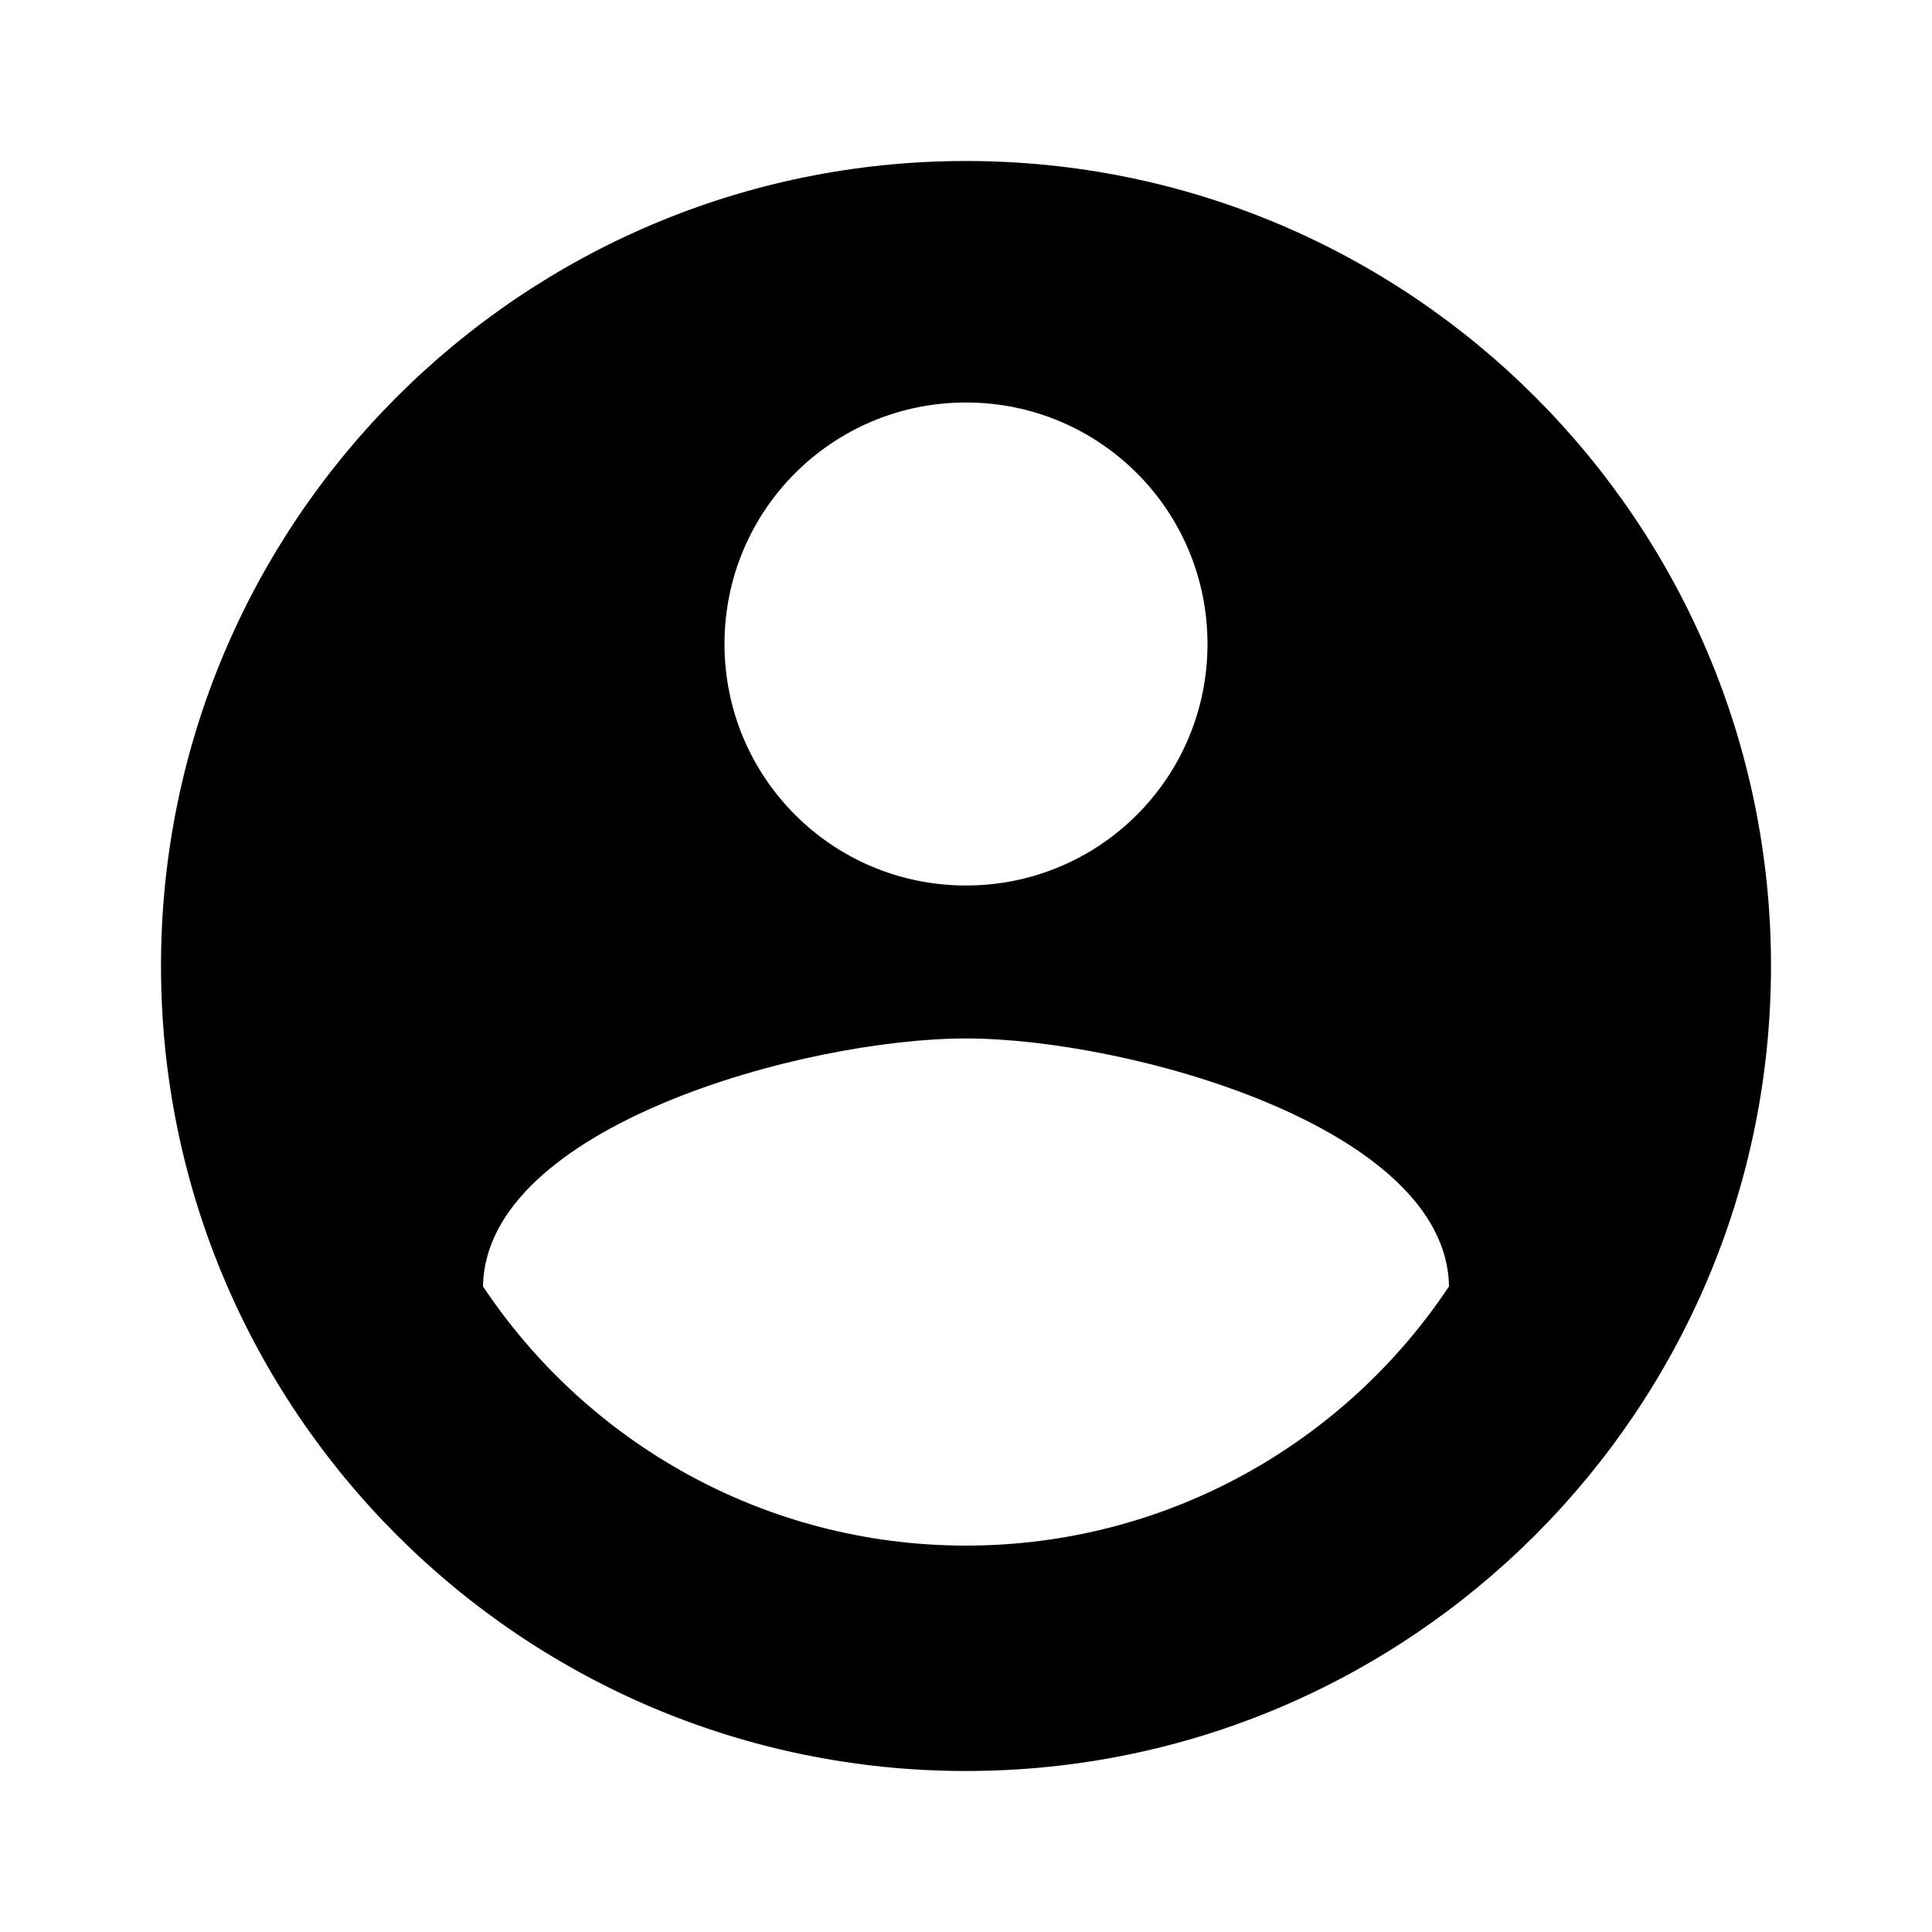
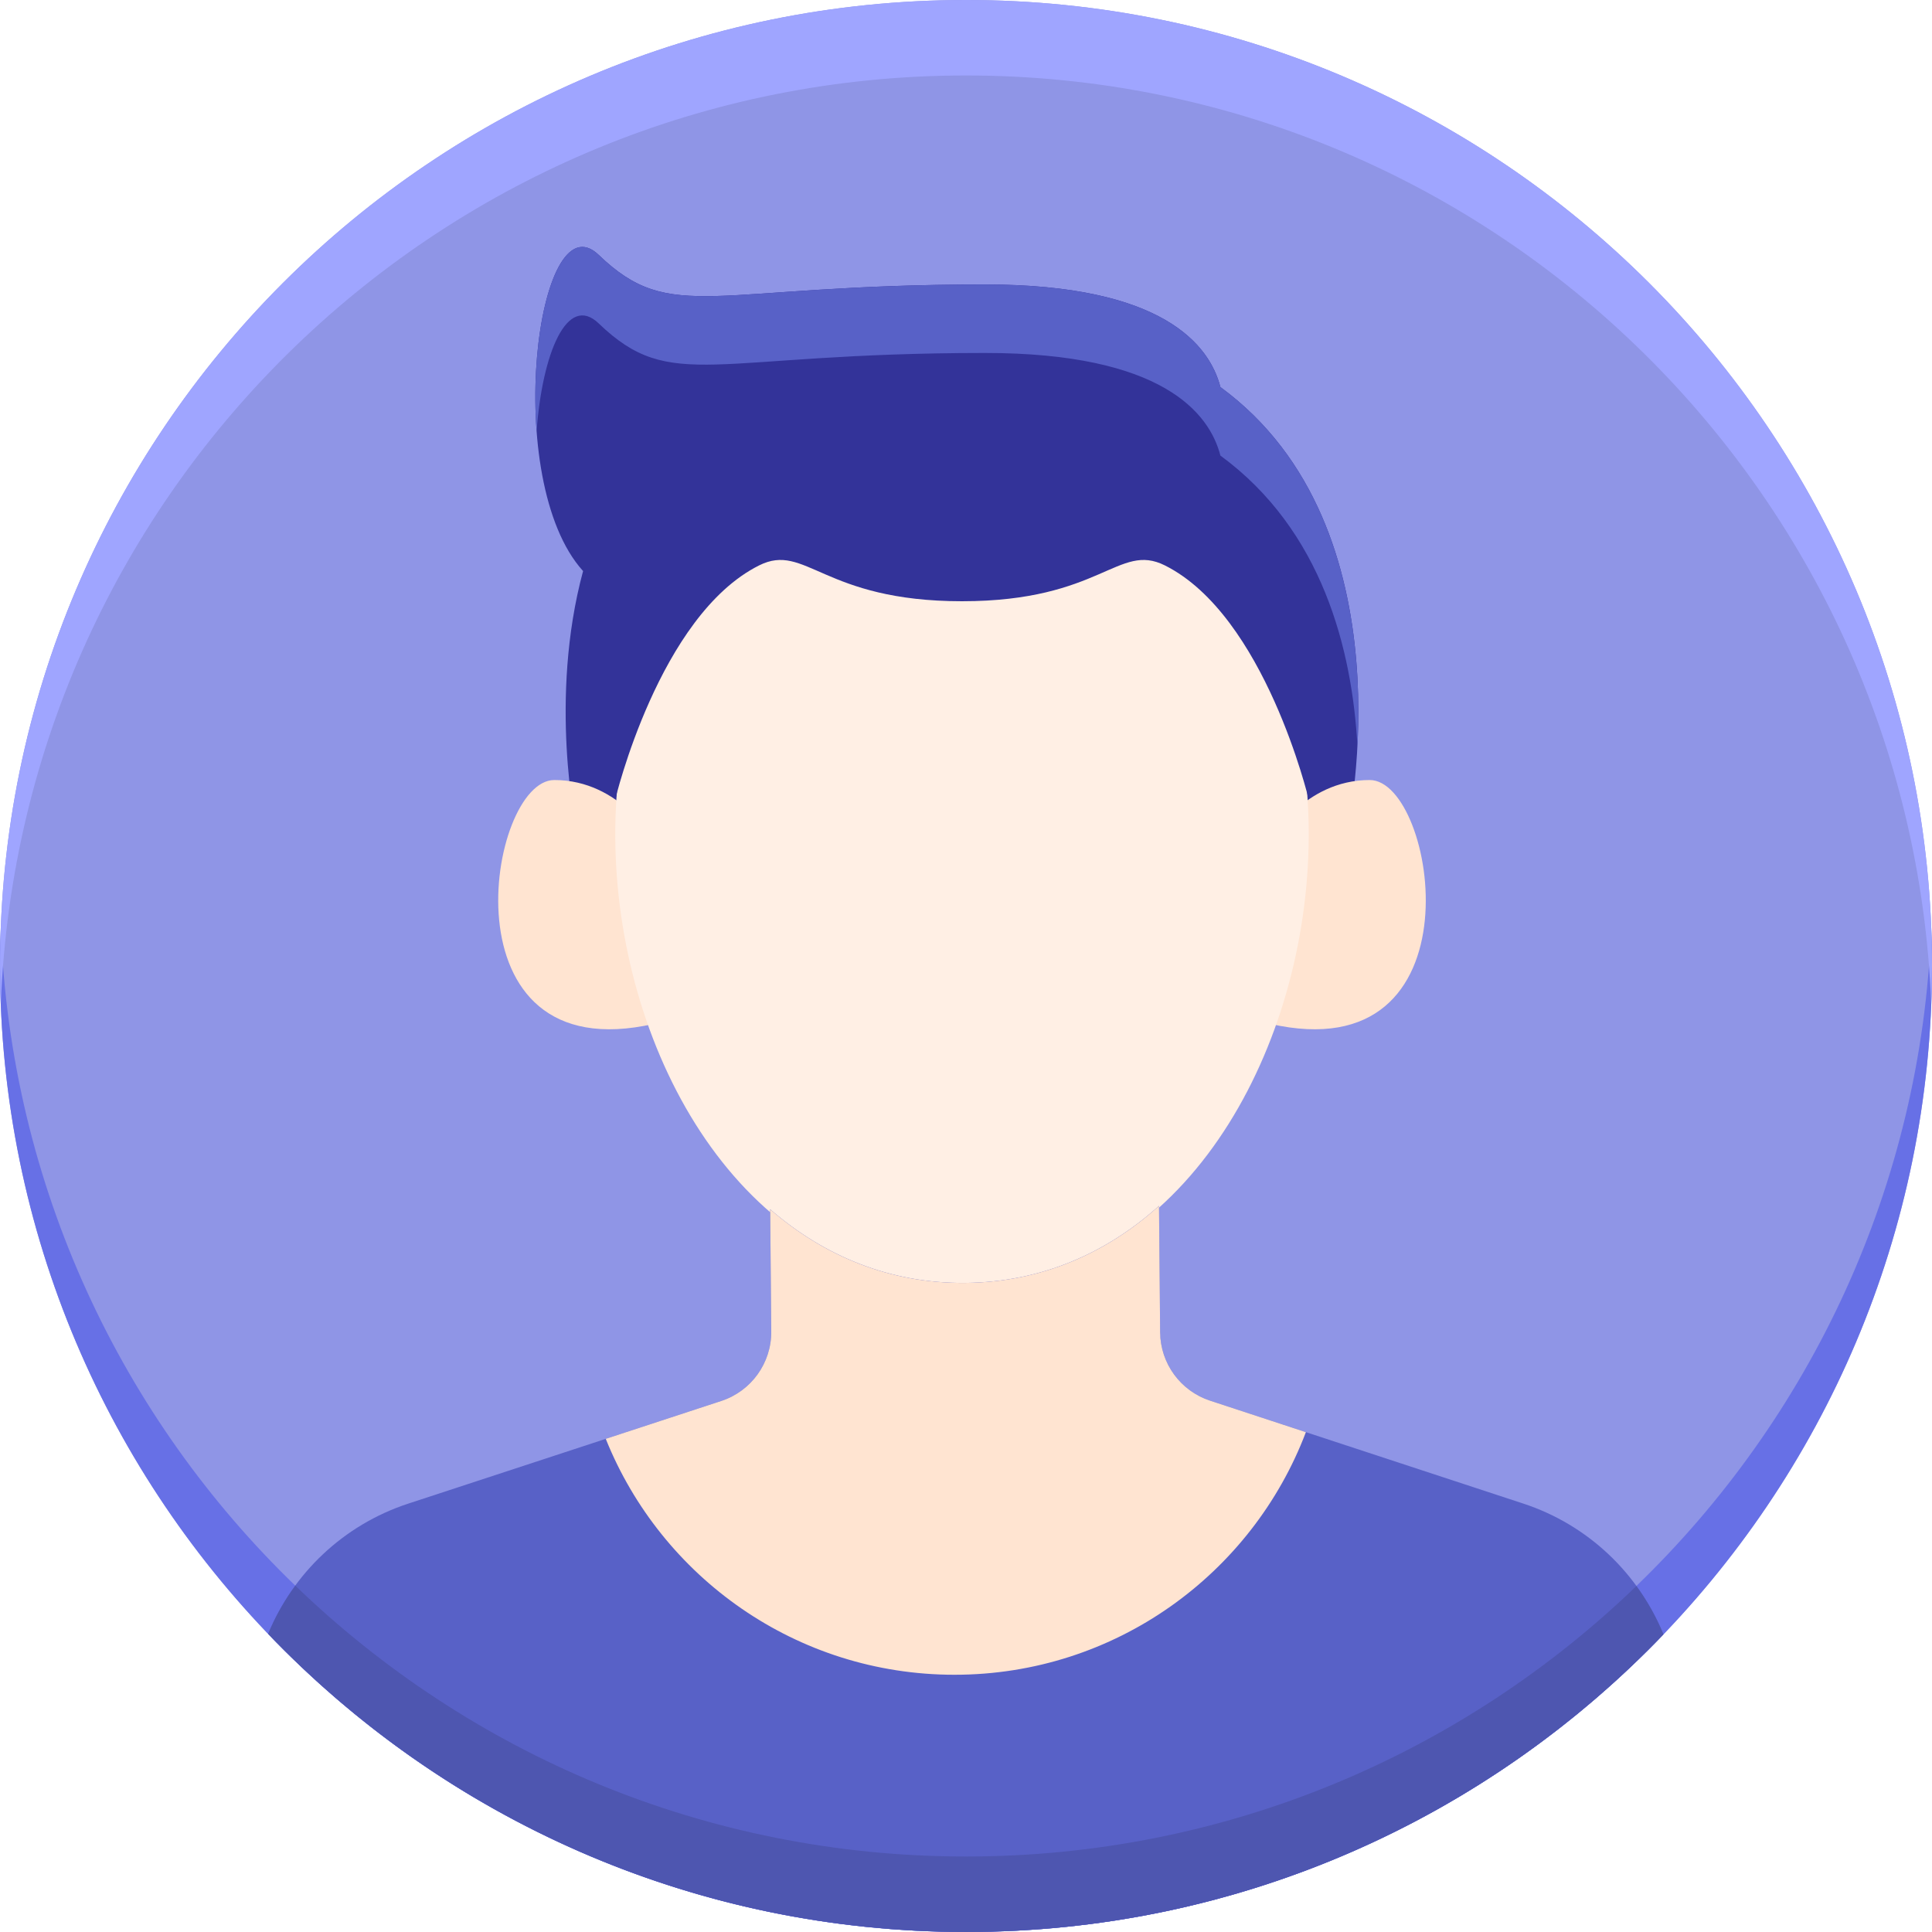
- <svg xmlns="http://www.w3.org/2000/svg" width="24" height="24" viewBox="0 0 24 24">
-   <path d="M12 2C6.48 2 2 6.48 2 12s4.48 10 10 10 10-4.48 10-10S17.52 2 12 2zm0 3c1.66 0 3 1.34 3 3s-1.34 3-3 3-3-1.34-3-3 1.34-3 3-3zm0 14.2c-2.5 0-4.71-1.28-6-3.22.03-1.99 4-3.08 6-3.08 1.99 0 5.97 1.09 6 3.08-1.29 1.94-3.5 3.22-6 3.22z" />
-   <path d="M0 0h24v24H0z" fill="none" />
+ <svg xmlns="http://www.w3.org/2000/svg" height="512pt" viewBox="0 0 512 512.004" width="512pt">
+   <path d="m512.004 256c0 141.387-114.617 256-256 256-141.387 0-256-114.613-256-256s114.613-256 256-256c141.383 0 256 114.613 256 256zm0 0" fill="#8f95e6" />
+   <path d="m256.004 492c-138.035 0-250.535-109.254-255.789-246-.129 3.32-.211 6.648-.211 10 0 141.383 114.613 256 256 256 141.383 0 256-114.617 256-256 0-3.352-.086-6.68-.215-10-5.254 136.746-117.754 246-255.785 246zm0 0" fill="#6770e6" />
+   <path d="m323.426 102.586c-2.91-11.25-15.328-27.199-62.375-27.199-72.688 0-83.039 10.766-102.383-7.824-16.32-15.684-25.906 59.801-4.145 83.773-9.184 33.953-1.836 67.961-1.836 67.961h204.512c-.004 0 17.16-79.438-33.773-116.711zm0 0" fill="#339" />
+   <path d="m158.664 85.715c19.348 18.59 29.695 7.824 102.383 7.824 47.051 0 59.469 15.945 62.375 27.199 27.09 19.82 34.918 51.566 36.309 76.949 1.367-26.258-2.18-70.129-36.309-95.098-2.906-11.254-15.324-27.199-62.375-27.199-72.688 0-83.035 10.762-102.383-7.828-10.727-10.309-18.539 18.766-16.461 46.719 1.508-20.668 8.094-36.609 16.461-28.566zm0 0" fill="#5861c7" />
+   <path d="m173.336 222.867s-8.816-16.148-26.449-16.148c-17.633 0-30.125 77.523 26.449 64.602zm0 0" fill="#ffe4d1" />
+   <path d="m336.543 222.867s8.816-16.148 26.449-16.148c17.637 0 30.125 77.523-26.449 64.602zm0 0" fill="#ffe4d1" />
+   <path d="m254.941 118.984c-135.094 0-109.266 221.562 0 221.562 109.262 0 135.094-221.562 0-221.562zm0 0" fill="#ffefe4" />
+   <path d="m254.941 106.926s-91.891-12.965-91.891 104.938c0 0 11.57-48.73 38.113-62.02 12.363-6.191 16.891 9.492 53.777 9.492 36.883 0 41.414-15.684 53.773-9.492 26.547 13.289 38.113 62.02 38.113 62.02 0-117.902-91.887-104.938-91.887-104.938zm0 0" fill="#339" />
+   <path d="m440.828 433.121c-6.566-16.09-19.906-28.988-37.137-34.652l-83.016-27.277c-7.832-2.574-13.152-9.852-13.227-18.098l-.297-33.523c-13.875 12.492-31.148 20.234-51.348 20.414-20.195.176-37.602-7.262-51.699-19.504l.285 32.348c.074 8.371-5.277 15.828-13.234 18.441l-82.984 27.215c-17.191 5.641-30.52 18.48-37.113 34.516 46.602 48.68 112.23 79 184.945 79 72.648 0 138.227-30.27 184.824-78.879zm0 0" fill="#5861c7" />
+   <path d="m264.949 511.828c1.473-.051 2.945-.098 4.41-.172.867-.043 1.73-.113 2.594-.164 1.344-.082 2.688-.156 4.027-.262.906-.07 1.805-.164 2.711-.242 1.289-.113 2.578-.219 3.863-.352.926-.094 1.848-.211 2.77-.316 1.254-.141 2.504-.277 3.75-.438.938-.121 1.871-.262 2.801-.395 1.227-.172 2.453-.34 3.676-.527.934-.145 1.859-.309 2.789-.461 1.215-.203 2.43-.398 3.637-.621.926-.168 1.844-.352 2.77-.527 1.203-.234 2.402-.461 3.598-.711.918-.188 1.828-.395 2.742-.594 1.191-.262 2.387-.523 3.574-.801.902-.211 1.801-.438 2.699-.656 1.188-.293 2.375-.586 3.562-.895.887-.234 1.77-.48 2.652-.719 1.184-.324 2.367-.648 3.547-.988.867-.25 1.73-.516 2.598-.773 1.184-.355 2.367-.711 3.543-1.082.848-.27 1.691-.547 2.535-.824 1.184-.387 2.363-.777 3.539-1.184.828-.285 1.648-.578 2.473-.871 1.184-.418 2.363-.848 3.539-1.281.805-.301 1.609-.609 2.414-.918 1.176-.453 2.352-.91 3.523-1.379.785-.316 1.57-.641 2.352-.961 1.18-.488 2.355-.984 3.527-1.488.762-.324 1.516-.656 2.27-.992 1.184-.52 2.359-1.051 3.531-1.59.734-.34 1.469-.68 2.195-1.027 1.188-.559 2.371-1.129 3.547-1.707.703-.344 1.402-.691 2.102-1.043 1.191-.598 2.375-1.207 3.555-1.82.676-.355 1.352-.711 2.023-1.07 1.191-.637 2.375-1.281 3.555-1.934.648-.359 1.297-.723 1.945-1.09 1.188-.672 2.375-1.355 3.551-2.051.621-.363 1.242-.727 1.863-1.098 1.195-.715 2.387-1.445 3.57-2.18.586-.363 1.172-.73 1.754-1.098 1.203-.762 2.398-1.535 3.586-2.316.555-.363 1.109-.723 1.66-1.09 1.207-.805 2.406-1.625 3.598-2.449.52-.363 1.043-.719 1.559-1.082 1.219-.855 2.426-1.727 3.625-2.602.48-.348.961-.695 1.438-1.047 1.23-.91 2.449-1.836 3.664-2.77.434-.332.871-.664 1.305-1 1.246-.969 2.477-1.953 3.703-2.941.391-.316.789-.629 1.18-.949 1.266-1.035 2.52-2.086 3.766-3.148.336-.285.676-.566 1.008-.852 1.297-1.117 2.578-2.246 3.852-3.383.277-.25.559-.492.832-.742 1.332-1.199 2.645-2.414 3.949-3.641.211-.199.426-.395.637-.59 1.387-1.312 2.754-2.645 4.113-3.988.117-.121.242-.234.363-.352 1.465-1.461 2.914-2.934 4.348-4.43.008-.008.016-.016.02-.02-1.859-4.562-4.285-8.855-7.168-12.812-46.035 44.375-108.656 71.676-177.656 71.676-69.051 0-131.711-27.34-177.75-71.781-2.891 3.945-5.324 8.23-7.195 12.781.012.016.031.031.043.043 1.422 1.484 2.863 2.953 4.32 4.406.164.164.336.324.5.488 1.312 1.297 2.633 2.586 3.973 3.855.27.254.543.504.812.754 1.246 1.172 2.5 2.336 3.77 3.484.34.309.684.605 1.027.914 1.207 1.082 2.422 2.156 3.652 3.211.398.348.809.684 1.211 1.023 1.18 1.004 2.367 2.004 3.566 2.984.453.375.918.738 1.371 1.105 1.164.938 2.328 1.871 3.508 2.789.496.391 1 .766 1.5 1.152 1.148.883 2.305 1.762 3.473 2.625.535.398 1.082.789 1.621 1.184 1.141.832 2.285 1.656 3.438 2.469.578.406 1.164.805 1.746 1.207 1.129.785 2.27 1.562 3.414 2.328.609.406 1.223.805 1.836 1.207 1.129.742 2.262 1.477 3.402 2.203.645.406 1.293.809 1.941 1.211 1.125.699 2.254 1.391 3.387 2.07.676.402 1.355.801 2.031 1.199 1.121.66 2.254 1.312 3.387 1.957.699.398 1.398.785 2.102 1.176 1.129.625 2.262 1.246 3.402 1.852.719.387 1.445.766 2.168 1.145 1.133.59 2.266 1.172 3.406 1.75.746.375 1.5.75 2.254 1.117 1.129.555 2.266 1.105 3.402 1.641.773.367 1.547.73 2.324 1.086 1.133.52 2.266 1.035 3.406 1.539.797.352 1.594.703 2.395 1.047 1.133.488 2.27.965 3.414 1.438.816.34 1.641.676 2.465 1.008 1.133.453 2.27.898 3.41 1.336.84.324 1.68.645 2.527.961 1.141.422 2.285.836 3.43 1.246.855.305 1.715.609 2.574.906 1.145.395 2.293.773 3.445 1.152.875.285 1.75.574 2.629.852 1.148.363 2.301.711 3.453 1.059.895.27 1.785.539 2.688.801 1.152.332 2.312.648 3.469.969.91.246 1.812.5 2.723.738 1.164.301 2.332.59 3.5.879.918.227 1.836.457 2.758.672 1.168.273 2.344.531 3.52.789.934.203 1.863.414 2.801.609 1.176.242 2.359.469 3.539.699.941.18 1.883.367 2.828.539 1.188.219 2.383.41 3.578.609.949.16 1.895.324 2.848.473 1.207.188 2.418.352 3.629.523.949.133 1.895.277 2.848.398 1.227.156 2.465.293 3.703.434.941.109 1.879.227 2.824.324 1.266.129 2.539.234 3.812.348.918.082 1.836.172 2.762.246 1.332.105 2.668.176 4.008.262.867.055 1.738.121 2.609.164 1.488.078 2.984.125 4.477.176.73.023 1.453.062 2.184.082 2.227.059 4.461.09 6.703.09 2.238 0 4.473-.031 6.699-.086.75-.023 1.496-.062 2.246-.09zm0 0" fill="#4e56b0" />
+   <path d="m252.953 443.832c42.566 0 78.875-26.719 93.121-64.293l-25.402-8.348c-7.832-2.574-13.152-9.855-13.223-18.098l-.297-33.523c-13.879 12.492-31.148 20.234-51.348 20.414-20.199.176-37.605-7.262-51.699-19.504l.285 32.348c.074 8.371-5.277 15.828-13.234 18.441l-30.625 10.043c14.703 36.637 50.527 62.52 92.422 62.52zm0 0" fill="#ffe4d1" />
+   <path d="m256.004 20c138.031 0 250.531 109.254 255.785 246 .129-3.32.215-6.648.215-10 0-141.383-114.617-256-256-256-141.387 0-256 114.617-256 256 0 3.352.082 6.68.211 10 5.254-136.746 117.754-246 255.789-246zm0 0" fill="#9fa5ff" />
</svg>
